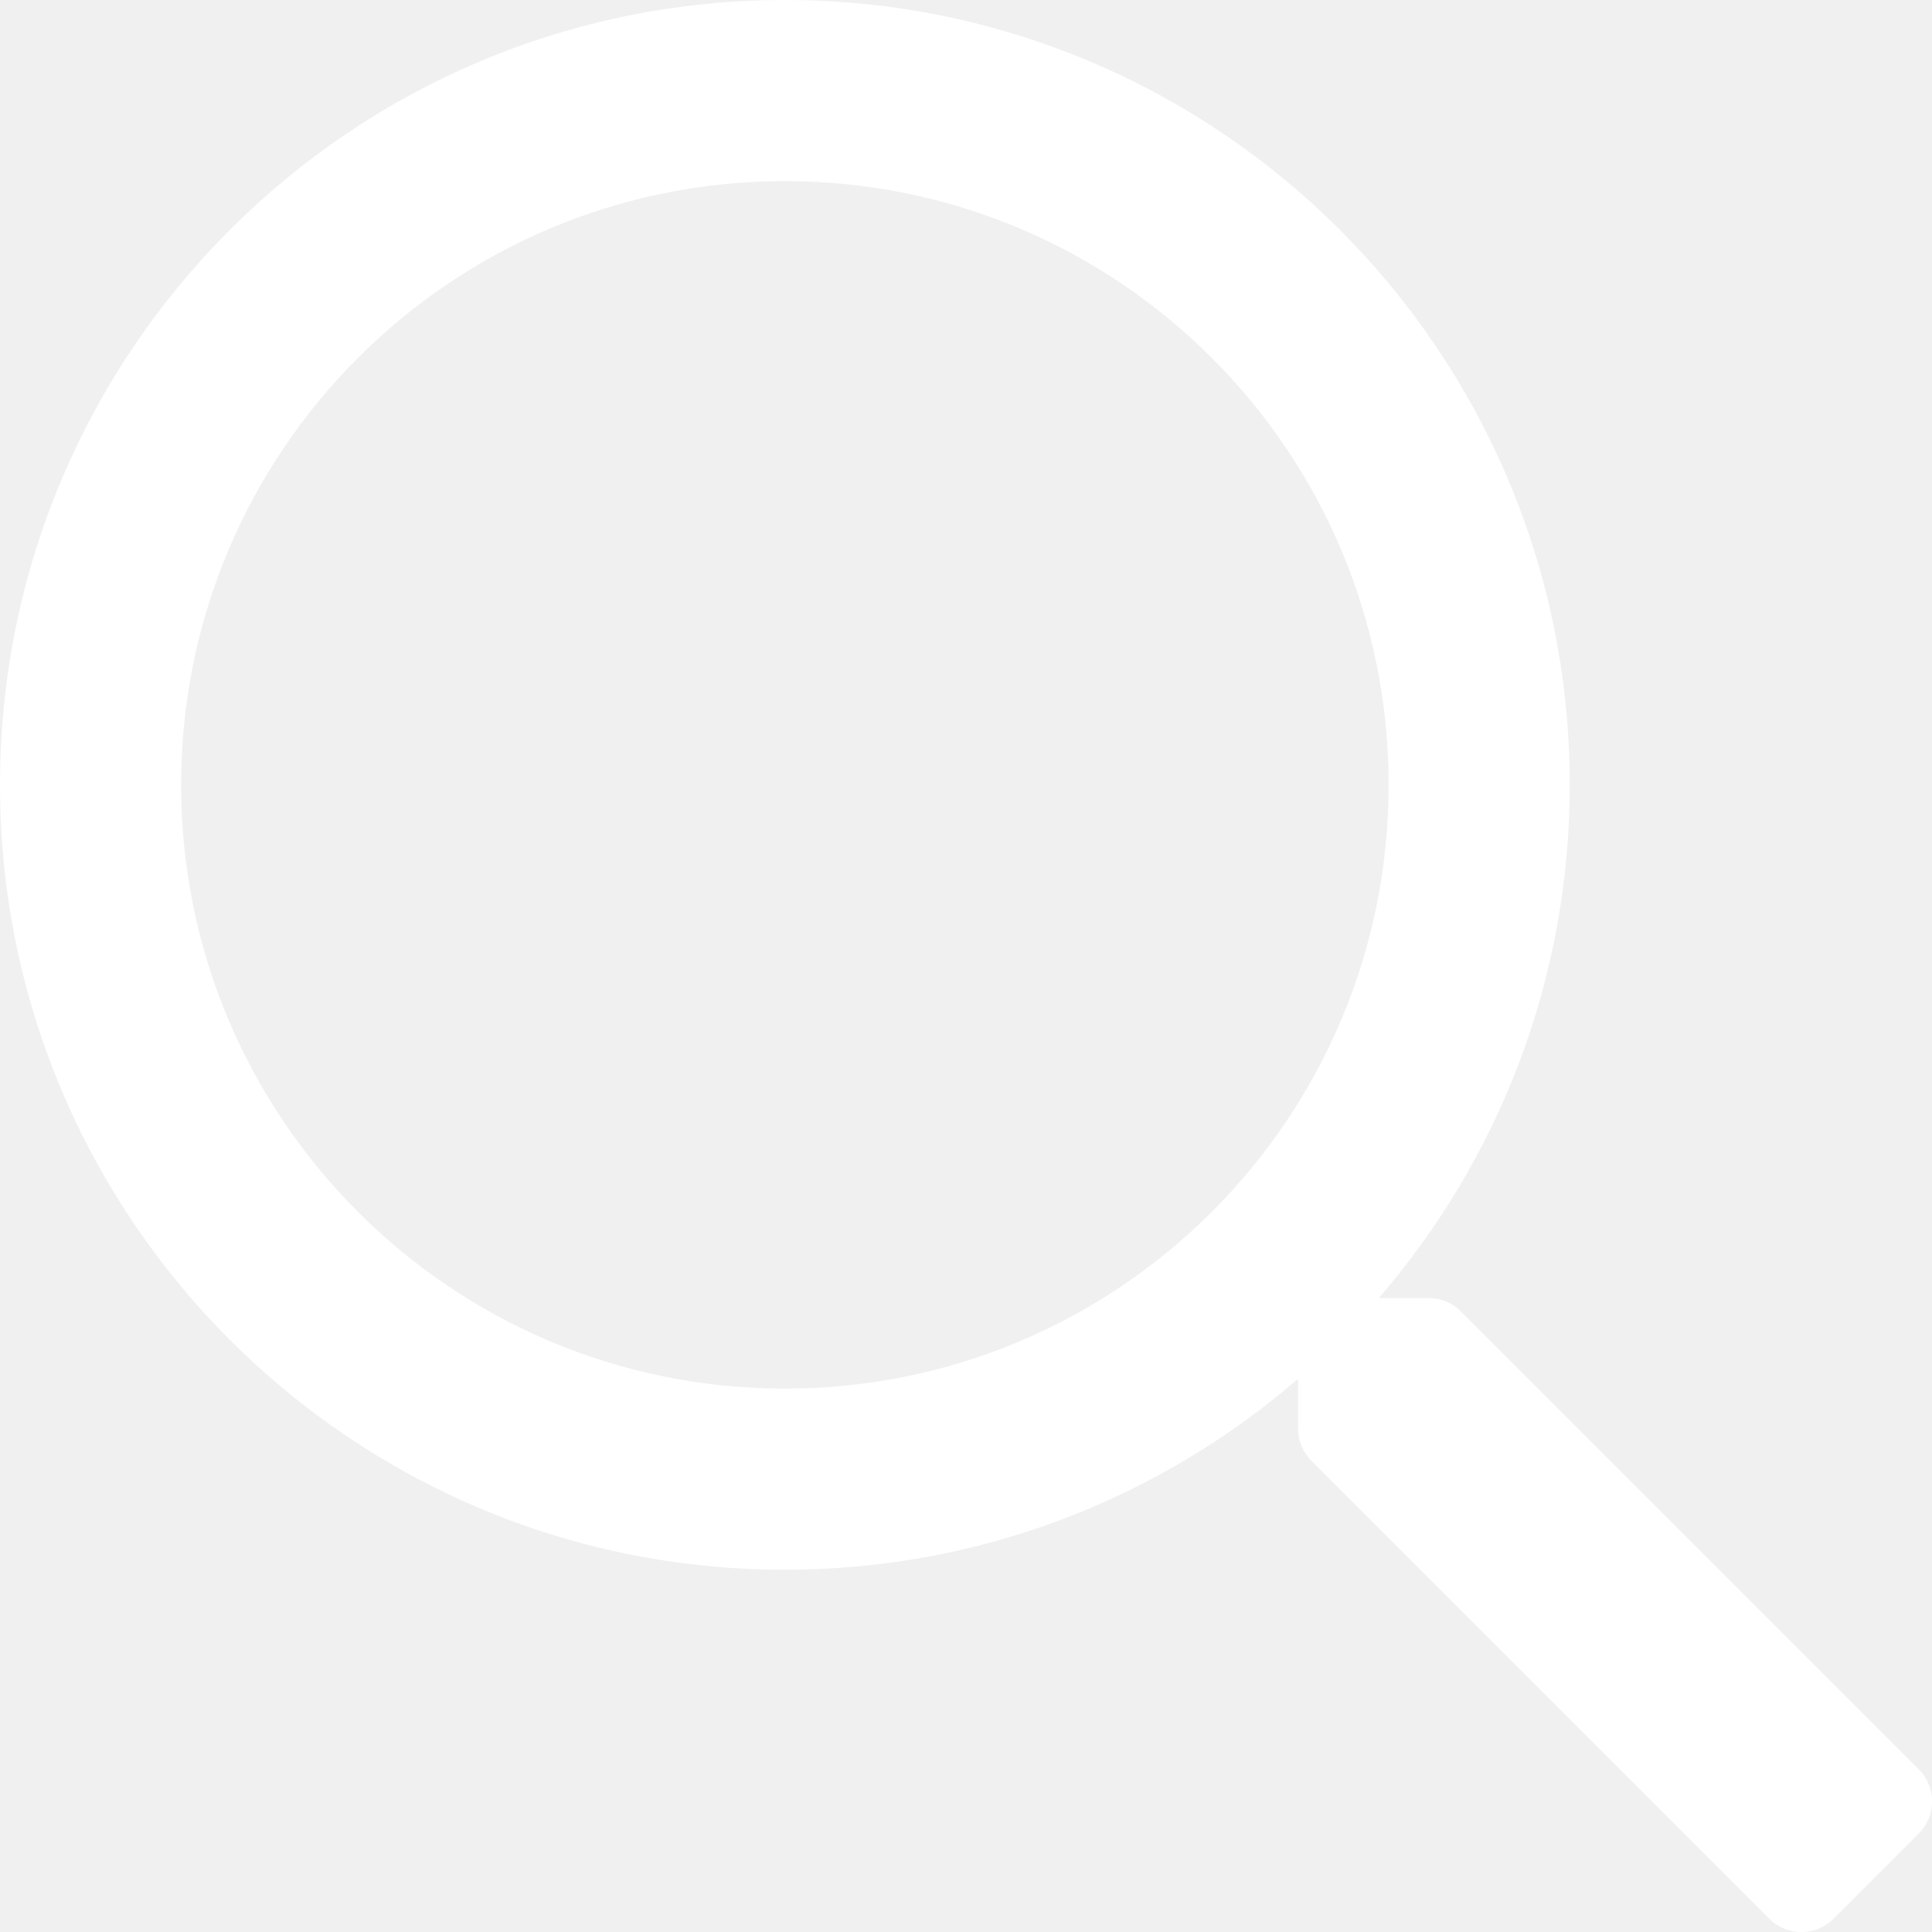
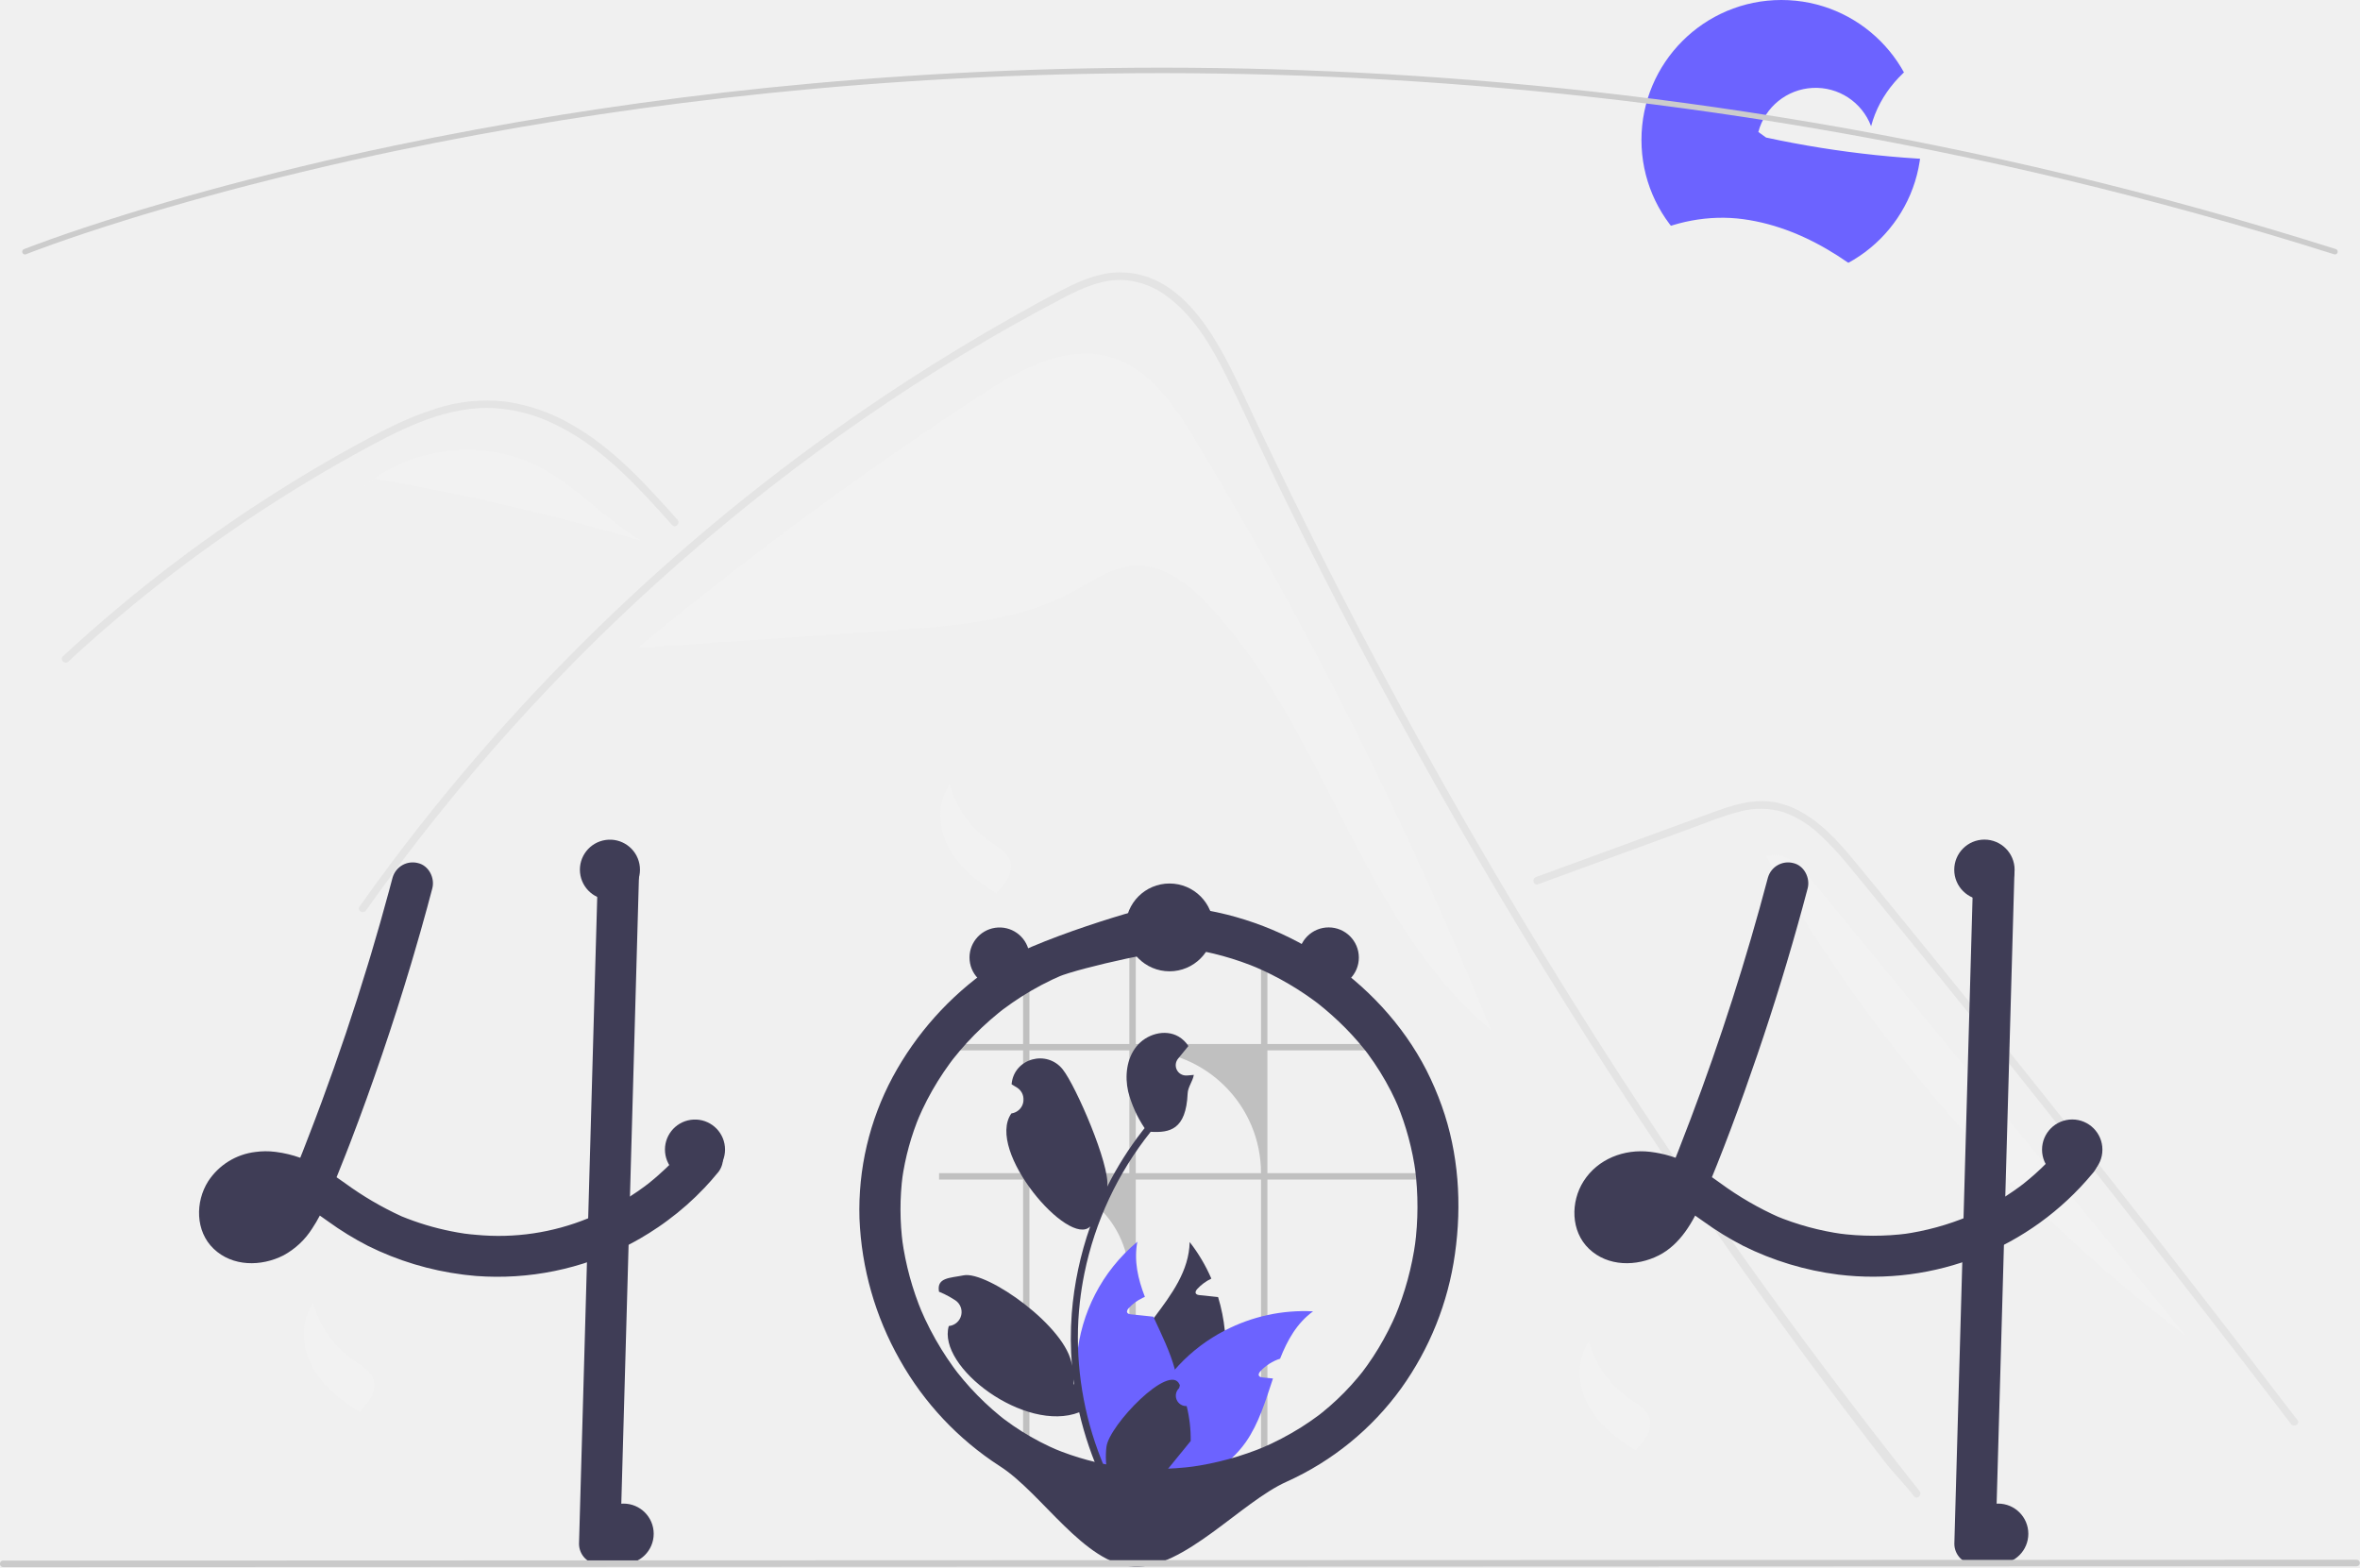
- <svg xmlns="http://www.w3.org/2000/svg" viewBox="0 0 512 512">
-   <path fill="#fff" d="M508.5 468.9L387.1 347.5c-2.3-2.3-5.3-3.5-8.5-3.5h-13.2c31.5-36.5 50.6-84 50.6-136C416 93.1 322.9 0 208 0S0 93.1 0 208s93.1 208 208 208c52 0 99.5-19.1 136-50.6v13.2c0 3.2 1.3 6.2 3.5 8.5l121.4 121.4c4.7 4.7 12.3 4.7 17 0l22.6-22.6c4.7-4.7 4.7-12.3 0-17zM208 368c-88.4 0-160-71.6-160-160S119.6 48 208 48s160 71.6 160 160-71.6 160-160 160z" />
+ <svg xmlns="http://www.w3.org/2000/svg" data-name="Layer 1" width="860.131" height="571.148" viewBox="0 0 860.131 571.148">
+   <path d="M605.67,324.953c-7.669-12.684-16.757-26.228-30.99-30.37-16.482-4.796-33.413,4.732-47.775,14.135a1392.157,1392.157,0,0,0-123.893,91.283l.043.492q46.226-3.188,92.451-6.376c22.265-1.535,45.296-3.283,64.972-13.816,7.467-3.997,14.745-9.336,23.206-9.708,10.512-.462,19.677,6.879,26.88,14.549,42.607,45.371,54.937,114.754,102.738,154.616A1516.995,1516.995,0,0,0,605.67,324.953Z" transform="translate(-169.9343 -164.426)" fill="#f2f2f2" />
+   <path d="M867.571,709.781c-4.712-5.95-6.637-7.343-11.285-13.348q-56.764-73.416-106.708-151.792-33.924-53.23-64.483-108.504-14.549-26.278-28.3-52.969-10.67-20.695-20.865-41.638c-1.944-3.988-3.832-7.994-5.711-12.009-4.428-9.442-8.773-18.93-13.439-28.244-5.317-10.616-11.789-21.745-21.553-28.877a29.405,29.405,0,0,0-15.319-5.895c-7.948-.513-15.282,2.769-22.176,6.353-50.439,26.301-97.659,59.276-140.37,96.798A730.778,730.778,0,0,0,303.322,496.247c-1.008,1.439-3.392.064-2.374-1.384q6.009-8.498,12.257-16.813A734.817,734.817,0,0,1,500.805,303.064q18.248-11.826,37.183-22.542c6.362-3.603,12.752-7.16,19.251-10.497,6.371-3.273,13.137-6.215,20.416-6.325,24.77-.385,37.595,27.667,46.405,46.542q4.153,8.911,8.406,17.766,16.075,33.621,33.387,66.628,10.685,20.379,21.837,40.52,34.707,62.718,73.779,122.897c34.506,53.143,68.737,100.089,108.046,149.785C870.596,709.213,868.662,711.175,867.571,709.781Z" transform="translate(-169.9343 -164.426)" fill="#e4e4e4" />
+   <path d="M414.916,355.804c-1.439-1.604-2.869-3.209-4.318-4.813-11.422-12.633-23.679-25.118-39.364-32.361a57.11,57.11,0,0,0-23.927-5.546c-8.562.028-16.932,2.273-24.843,5.418-3.74,1.494-7.398,3.19-11.001,4.996-4.116,2.072-8.159,4.281-12.183,6.509q-11.331,6.27-22.368,13.091-21.961,13.572-42.546,29.216-10.671,8.113-20.902,16.758-9.516,8.031-18.646,16.492c-1.302,1.201-3.245-.743-1.944-1.943,1.604-1.494,3.227-2.979,4.85-4.446q6.875-6.215,13.971-12.193,12.939-10.918,26.549-20.993,21.163-15.676,43.783-29.225,11.304-6.765,22.918-12.963c2.338-1.247,4.703-2.466,7.096-3.621a113.116,113.116,0,0,1,16.868-6.866,60.006,60.006,0,0,1,25.476-2.503,66.327,66.327,0,0,1,23.505,8.131c15.401,8.608,27.346,21.919,38.97,34.909C418.033,355.171,416.099,357.124,414.916,355.804Z" transform="translate(-169.9343 -164.426)" fill="#e4e4e4" />
+   <path d="M730.477,486.711l36.905-13.498,18.323-6.702c5.968-2.183,11.921-4.667,18.09-6.23a28.539,28.539,0,0,1,16.374.209,37.738,37.738,0,0,1,12.771,7.917,103.64,103.64,0,0,1,10.475,11.186c3.989,4.794,7.92,9.639,11.868,14.467q24.441,29.891,48.563,60.041,24.121,30.15,47.92,60.556,23.857,30.48,47.385,61.216,2.882,3.765,5.76,7.534c1.06,1.388,3.449.02,2.375-1.388Q983.582,650.974,959.549,620.184q-24.092-30.864-48.516-61.466-24.424-30.601-49.179-60.937-6.167-7.558-12.354-15.099c-3.48-4.241-6.92-8.527-10.736-12.474-7.005-7.245-15.758-13.648-26.234-13.822-6.16-.102-12.121,1.852-17.844,3.923-6.17,2.232-12.325,4.506-18.486,6.759l-37.163,13.592-9.291,3.398c-1.649.603-.937,3.262.731,2.652Z" transform="translate(-169.9343 -164.426)" fill="#e4e4e4" />
+   <path d="M366.377,334.526c-18.754-9.639-42.771-7.751-60.005,4.291a855.847,855.847,0,0,1,97.371,22.726C390.46,353.759,380.07,341.563,366.377,334.526Z" transform="translate(-169.9343 -164.426)" fill="#f2f2f2" />
+   <path d="M306.188,338.784l-3.61,2.935c1.221-1.027,2.491-1.99,3.795-2.901C306.311,338.807,306.249,338.795,306.188,338.784Z" transform="translate(-169.9343 -164.426)" fill="#f2f2f2" />
+   <path d="M831.549,486.846c-3.633-4.422-7.56-9.052-12.994-10.848l-5.073.2A575.436,575.436,0,0,0,966.749,651.418Q899.149,569.132,831.549,486.846Z" transform="translate(-169.9343 -164.426)" fill="#f2f2f2" />
+   <path d="M516.084,450.367A37.481,37.481,0,0,0,531.015,471.325c2.82,1.92,6.157,3.762,7.122,7.035a8.379,8.379,0,0,1-.874,6.15,24.884,24.884,0,0,1-3.861,5.041l-.137.512c-6.998-4.147-13.656-9.393-17.522-16.551s-4.406-16.539.341-23.145" transform="translate(-169.9343 -164.426)" fill="#f2f2f2" />
+   <path d="M749.084,653.367A37.481,37.481,0,0,0,764.015,674.325c2.82,1.92,6.157,3.762,7.122,7.035a8.379,8.379,0,0,1-.874,6.15,24.884,24.884,0,0,1-3.861,5.041l-.137.512c-6.998-4.147-13.656-9.393-17.522-16.551s-4.406-16.539.341-23.145" transform="translate(-169.9343 -164.426)" fill="#f2f2f2" />
+   <path d="M284.084,639.367A37.481,37.481,0,0,0,299.015,660.325c2.82,1.92,6.157,3.762,7.122,7.035a8.379,8.379,0,0,1-.874,6.15,24.884,24.884,0,0,1-3.861,5.041l-.137.512c-6.998-4.147-13.656-9.393-17.522-16.551s-4.406-16.539.341-23.145" transform="translate(-169.9343 -164.426)" fill="#f2f2f2" />
+   <circle cx="649.249" cy="51" r="51" fill="#6c63ff" />
+   <path d="M911.219,176.296c-24.717-3.341-52.935,10.019-59.341,34.124a21.597,21.597,0,0,0-41.094,2.109l2.83,2.027a372.275,372.275,0,0,0,160.659-.726C957.079,195.76,935.935,179.637,911.219,176.296Z" transform="translate(-169.9343 -164.426)" fill="#f0f0f0" />
+   <path d="M805.219,244.296c-24.717-3.341-52.935,10.019-59.341,34.124a21.597,21.597,0,0,0-41.094,2.109l2.83,2.027a372.275,372.275,0,0,0,160.659-.726C851.079,263.76,829.935,247.637,805.219,244.296Z" transform="translate(-169.9343 -164.426)" fill="#f0f0f0" />
+   <path d="M1020.946,257.154a.982.982,0,0,1-.302-.047C756.237,173.489,523.199,184.424,374.264,208.321c-20.269,3.251-40.591,7.006-60.404,11.161-5.058,1.06-10.306,2.195-15.597,3.378-6.319,1.407-12.554,2.856-18.532,4.306q-3.873.917-7.595,1.849c-3.758.928-7.572,1.895-11.66,2.957-4.568,1.178-9.209,2.413-13.797,3.672a.442.442,0,0,1-.051.015l0.0.001c-5.183,1.415-10.338,2.871-15.323,4.325-2.698.779-5.304,1.548-7.799,2.307-.279.077-.526.151-.776.228l-.536.163c-.311.095-.617.188-.924.275l-.02.006 0.0.001-.812.252c-.968.293-1.912.579-2.841.864-24.545,7.566-38.038,12.949-38.171,13.002a1,1,0,1,1-.744-1.856c.134-.053,13.693-5.463,38.328-13.058.932-.286,1.879-.572,2.85-.866l.754-.234c.026-.01.052-.018.078-.025.305-.087.61-.18.919-.273l.537-.163c.268-.081.531-.161.801-.235,2.479-.754,5.093-1.524,7.798-2.307,4.987-1.455,10.147-2.911,15.334-4.328.016-.006.033-.01.049-.015v-.001c4.604-1.263,9.263-2.503,13.845-3.685,4.094-1.063,7.915-2.032,11.68-2.962q3.738-.93,7.609-1.853c5.985-1.451,12.233-2.902,18.563-4.312,5.299-1.184,10.556-2.322,15.622-3.383,19.843-4.162,40.198-7.923,60.497-11.179C523.096,182.415,756.467,171.463,1021.246,255.201a1.0 1,0,0,1-.301,1.953Z" transform="translate(-169.9343 -164.426)" fill="#ccc" />
+   <path d="M432.923,584.266a6.729,6.729,0,0,0-1.7-2.67,6.43,6.43,0,0,0-.92-.71c-2.61-1.74-6.51-2.13-8.99,0a5.81,5.81,0,0,0-.69.71q-1.11,1.365-2.28,2.67c-1.28,1.46-2.59,2.87-3.96,4.24-.39.38-.78.77-1.18,1.15-.23.23-.46.45-.69.67-.88.84-1.78,1.65-2.69,2.45-.48.43-.96.85-1.45,1.26-.73.61-1.46,1.22-2.2,1.81-.07.05-.14.1-.21.16-.02.01-.03.03-.05.04-.01,0-.02,0-.03.02a.179.179,0,0,0-.07.05c-.22.15-.37.25-.48.34.04-.02.08-.05.12-.07-.18.14-.37.28-.55.42-1.75,1.29-3.54,2.53-5.37,3.69a99.21,99.21,0,0,1-14.22,7.55c-.33.13-.67.27-1.01.4a85.97,85.97,0,0,1-40.85,6.02q-2.13-.165-4.26-.45c-1.64-.24-3.27-.53-4.89-.86a97.932,97.932,0,0,1-18.02-5.44,118.652,118.652,0,0,1-20.66-12.12c-1-.71-2.01-1.42-3.02-2.11,1.15-2.82,2.28-5.64,3.38-8.48.55-1.37,1.08-2.74,1.6-4.12,4.09-10.63,7.93-21.36,11.61-32.13q5.58-16.365,10.53-32.92.51-1.68.99-3.36,2.595-8.745,4.98-17.53c.15-.57.31-1.13.45-1.7q.69-2.52,1.35-5.04c1-3.79-1.26-8.32-5.24-9.23a7.634,7.634,0,0,0-9.22,5.24c-.43,1.62-.86,3.23-1.3,4.85q-3.165,11.745-6.66,23.41-.51,1.68-1.02,3.36-7.71,25.41-16.93,50.31-1.11,3.015-2.25,6.01c-.37.98-.74,1.96-1.12,2.94-.73,1.93-1.48,3.86-2.23,5.79-.43,1.13-.87,2.26-1.31,3.38-.29.71-.57,1.42-.85,2.12a41.809,41.809,0,0,0-8.81-2.12l-.48-.06a27.397,27.397,0,0,0-7.01.06,23.914,23.914,0,0,0-17.24,10.66c-4.77,7.51-4.71,18.25,1.98,24.63,6.89,6.57,17.32,6.52,25.43,2.41a28.351,28.351,0,0,0,10.52-9.86,50.569,50.569,0,0,0,2.74-4.65c.21.14.42.28.63.43.8.56,1.6,1.13,2.39,1.69a111.738,111.738,0,0,0,14.51,8.91,108.359,108.359,0,0,0,34.62,10.47c.27.03.53.07.8.1,1.33.17,2.67.3,4.01.41a103.782,103.782,0,0,0,55.58-11.36q2.175-1.125,4.31-2.36,3.315-1.92,6.48-4.08c1.15-.78,2.27-1.57,3.38-2.4a101.042,101.042,0,0,0,13.51-11.95q2.355-2.475,4.51-5.11a8.061,8.061,0,0,0,2.2-5.3A7.564,7.564,0,0,0,432.923,584.266Zm-165.59,23.82c.21-.15.42-.31.62-.47C267.893,607.766,267.603,607.936,267.333,608.086Zm3.21-3.23c-.23.26-.44.52-.67.78a23.366,23.366,0,0,1-2.25,2.2c-.11.1-.23.2-.35.29a.01.01,0,0,0-.01.01,3.804,3.804,0,0,0-.42.22q-.645.39-1.32.72a17.005,17.005,0,0,1-2.71.75,16.799,16.799,0,0,1-2.13.02h-.02a14.823,14.823,0,0,1-1.45-.4c-.24-.12-.47-.26-.7-.4-.09-.08-.17-.16-.22-.21a2.44,2.44,0,0,1-.27-.29.01.01,0,0,0-.01-.01c-.11-.2-.23-.4-.34-.6a.031.031,0,0,1-.01-.02c-.08-.25-.15-.51-.21-.77a12.511,12.511,0,0,1,.01-1.37,13.467,13.467,0,0,1,.54-1.88,11.068,11.068,0,0,1,.69-1.26c.02-.04.12-.2.23-.38.01-.01.01-.01.01-.02.15-.17.3-.35.46-.51.27-.3.56-.56.85-.83a18.022,18.022,0,0,1,1.75-1.01,19.481,19.481,0,0,1,2.93-.79,24.989,24.989,0,0,1,4.41.04,30.301,30.301,0,0,1,4.1,1.01,36.945,36.945,0,0,1-2.77,4.54C270.623,604.746,270.583,604.806,270.543,604.856Zm-11.12-3.29a2.18,2.18,0,0,1-.31.39A1.409,1.409,0,0,1,259.423,601.566Z" transform="translate(-169.9343 -164.426)" fill="#3f3d56" />
+   <path d="M402.863,482.136q-.135,4.71-.27,9.42-.285,10.455-.59,20.92-.315,11.775-.66,23.54-.165,6.075-.34,12.15-.465,16.365-.92,32.72c-.03,1.13-.07,2.25-.1,3.38q-.225,8.115-.45,16.23-.255,8.805-.5,17.61-.18,6.6-.37,13.21-1.35,47.895-2.7,95.79a7.648,7.648,0,0,1-7.5,7.5,7.561,7.561,0,0,1-7.5-7.5q.75-26.94,1.52-53.88.675-24.36,1.37-48.72.225-8.025.45-16.06.345-12.09.68-24.18c.03-1.13.07-2.25.1-3.38.02-.99.05-1.97.08-2.96q.66-23.475,1.32-46.96.27-9.24.52-18.49.3-10.545.6-21.08c.09-3.09.17-6.17.26-9.26a7.648,7.648,0,0,1,7.5-7.5A7.561,7.561,0,0,1,402.863,482.136Z" transform="translate(-169.9343 -164.426)" fill="#3f3d56" />
+   <path d="M814.291,484.217a893.238,893.238,0,0,1-28.161,87.941c-3.007,7.946-6.083,15.877-9.371,23.712l.756-1.792a54.583,54.583,0,0,1-5.59,10.612q-.229.321-.467.636,1.166-1.49.443-.589c-.254.301-.505.602-.768.895a23.664,23.664,0,0,1-2.249,2.203q-.301.258-.612.504l.938-.729c-.109.257-.873.597-1.111.743a18.254,18.254,0,0,1-2.405,1.219l1.792-.756a19.086,19.086,0,0,1-4.231,1.161l1.994-.268a17.021,17.021,0,0,1-4.298.046l1.994.268a14.002,14.002,0,0,1-3.405-.917l1.792.756a12.012,12.012,0,0,1-1.679-.896c-.271-.177-1.105-.809-.015.025,1.133.866.146.074-.088-.156-.194-.192-.37-.4-.56-.595-.882-.905.996,1.557.397.499a18.182,18.182,0,0,1-.878-1.637l.756,1.792a11.925,11.925,0,0,1-.728-2.651l.268,1.994a13.651,13.651,0,0,1-.003-3.405l-.268,1.994a15.964,15.964,0,0,1,.995-3.68l-.756,1.792a16.729,16.729,0,0,1,1.178-2.298,6.729,6.729,0,0,1,.729-1.071c.049.016-1.269,1.513-.569.757.183-.198.354-.406.539-.602.296-.314.614-.601.926-.898,1.045-.994-1.462.966-.257.179a19.049,19.049,0,0,1,2.749-1.499l-1.792.756a20.311,20.311,0,0,1,4.995-1.34l-1.994.268a25.628,25.628,0,0,1,6.461.076l-1.994-.268a33.211,33.211,0,0,1,7.892,2.22l-1.792-.756c5.39,2.314,10.163,5.749,14.928,9.118a111.95,111.95,0,0,0,14.506,8.906,108.388,108.388,0,0,0,34.622,10.474,103.933,103.933,0,0,0,92.586-36.752,8.078,8.078,0,0,0,2.197-5.303,7.632,7.632,0,0,0-2.197-5.303c-2.752-2.526-7.949-3.239-10.607,0a95.636,95.636,0,0,1-8.107,8.727q-2.017,1.914-4.142,3.71-1.214,1.026-2.461,2.011c-.393.311-1.619,1.138.263-.197-.431.306-.845.64-1.271.955a99.269,99.269,0,0,1-20.332,11.565l1.792-.756a96.836,96.836,0,0,1-24.171,6.622l1.994-.268a97.643,97.643,0,0,1-25.754-.038l1.994.268a99.8,99.8,0,0,1-24.857-6.77l1.792.756a116.025,116.025,0,0,1-21.736-12.591,86.877,86.877,0,0,0-11.113-6.994,42.824,42.824,0,0,0-14.438-4.389c-9.439-1.111-19.057,2.566-24.246,10.72-4.776,7.505-4.714,18.244,1.974,24.625,6.888,6.572,17.318,6.517,25.436,2.406,7.817-3.959,12.513-12.185,15.815-19.942,7.431-17.455,14.01-35.314,20.14-53.263q9.097-26.637,16.499-53.813.917-3.366,1.807-6.739c1.001-3.789-1.261-8.32-5.238-9.226a7.633,7.633,0,0,0-9.226,5.238Z" transform="translate(-169.9343 -164.426)" fill="#3f3d56" />
+   <path d="M889.124,482.136l-2.7,95.793-2.685,95.294-1.518,53.884a7.565,7.565,0,0,0,7.5,7.5,7.649,7.649,0,0,0,7.5-7.5l2.7-95.793,2.685-95.294,1.518-53.884a7.565,7.565,0,0,0-7.5-7.5,7.649,7.649,0,0,0-7.5,7.5Z" transform="translate(-169.9343 -164.426)" fill="#3f3d56" />
+   <path d="M629.526,700.361h2.329V594.319h54.329v-2.323H631.855V547.252H673.81q-.923-1.173-1.899-2.317H631.855V515.382c-.77-.328-1.547-.645-2.329-.944V544.935h-45.652V507.07c-.782.036-1.553.09-2.329.155v37.71h-36.42V516.684c-.782.346-1.553.711-2.317,1.093V544.935h-30.616v2.317h30.616v44.744h-30.616v2.323h30.616V700.361h2.317V594.319a36.413,36.413,0,0,1,36.42,36.42v69.622h2.329V594.319h45.652Zm-84.401-108.365V547.252h36.42v44.744Zm38.749,0V547.252h.914a44.741,44.741,0,0,1,44.738,44.744Z" transform="translate(-169.9343 -164.426)" opacity="0.2" />
+   <path d="M615.303,668.566a63.059,63.059,0,0,1-20.05,33.7c-.74.64-1.48,1.26-2.25,1.87q-2.805.255-5.57.52c-1.53.14-3.04.29-4.54.43l-.27.03-.19-1.64-.76-6.64a37.623,37.623,0,0,1-3.3-32.44c2.64-7.12,7.42-13.41,12.12-19.65,6.49-8.62,12.8-17.14,13.03-27.65a60.544,60.544,0,0,1,7.9,13.33,16.432,16.432,0,0,0-5.12,3.77c-.41.45-.82,1.08-.54,1.62.24.46.84.57,1.36.63,1.25.13,2.51.26,3.76.39,1,.11,2,.21,3,.32a63.99,63.99,0,0,1,2.45,12.18A61.189,61.189,0,0,1,615.303,668.566Z" transform="translate(-169.9343 -164.426)" fill="#3f3d56" />
+   <path d="M648.503,642.356c-5.9,4.29-9.35,10.46-12.03,17.26a16.628,16.628,0,0,0-7.17,4.58c-.41.45-.82,1.08-.54,1.62.24.46.84.57,1.36.63,1.25.13,2.51.26,3.76.39-2.68,8.04-5.14,16.36-9.88,23.15a36.989,36.989,0,0,1-12.03,10.91,38.492,38.492,0,0,1-4.02,1.99q-7.62.585-14.95,1.25-2.805.255-5.57.52c-1.53.14-3.04.29-4.54.43q-.015-.825,0-1.65a63.304,63.304,0,0,1,15.25-39.86c.45-.52.91-1.03,1.38-1.54a61.792,61.792,0,0,1,16.81-12.7A62.654,62.654,0,0,1,648.503,642.356Z" transform="translate(-169.9343 -164.426)" fill="#6c63ff" />
+   <path d="M589.163,699.526l-1.15,3.4-.58,1.73c-1.53.14-3.04.29-4.54.43l-.27.03c-1.66.17-3.31.34-4.96.51-.43-.5-.86-1.01-1.28-1.53a62.03,62.03,0,0,1,8.07-87.11c-1.32,6.91.22,13.53,2.75,20.1-.27.11-.53.22-.78.34a16.432,16.432,0,0,0-5.12,3.77c-.41.45-.82,1.08-.54,1.62.24.46.84.57,1.36.63,1.25.13,2.51.26,3.76.39,1,.11,2,.21,3,.32q.705.075,1.41.15c.07.15.13.29.2.44,2.85,6.18,5.92,12.39,7.65,18.83a43.666,43.666,0,0,1,1.02,4.91A37.604,37.604,0,0,1,589.163,699.526Z" transform="translate(-169.9343 -164.426)" fill="#6c63ff" />
+   <path d="M689.821,554.487c-8.609-16.792-21.946-30.921-37.632-41.304a114.237,114.237,0,0,0-52.563-18.38q-3.69-.335-7.399-.393c-2.921-.044-46.866,12.632-61.587,22.982a114.295,114.295,0,0,0-35.333,39.527,102.5,102.5,0,0,0-12.126,51.633,113.564,113.564,0,0,0,14.703,51.476,110.475,110.475,0,0,0,36.444,38.746C549.667,708.561,565.074,734.51,583.183,735.426c18.246.923,39.054-23.555,55.695-30.987a104.425,104.425,0,0,0,41.726-34.005,110.25,110.25,0,0,0,19.599-48.948c2.574-18.083,1.374-36.733-4.801-54.016a111.86,111.86,0,0,0-5.58-12.983c-1.78-3.505-6.996-4.796-10.261-2.691a7.68,7.68,0,0,0-2.691,10.261q1.568,3.088,2.915,6.278l-.756-1.792a101.151,101.151,0,0,1,6.876,25.538l-.268-1.994a109.229,109.229,0,0,1-.066,28.683l.268-1.994a109.734,109.734,0,0,1-7.555,27.674l.756-1.792a104.212,104.212,0,0,1-6.672,13.098q-1.923,3.186-4.081,6.222c-.632.888-1.283,1.761-1.939,2.631-.856,1.136,1.167-1.483.282-.369-.151.19-.3.38-.452.569q-.681.852-1.382,1.688a93.613,93.613,0,0,1-10.176,10.384q-1.366,1.192-2.778,2.331c-.469.378-.932.773-1.421,1.125.019-.013,1.58-1.199.656-.511-.29.216-.579.436-.87.652q-2.91,2.156-5.974,4.092a103.485,103.485,0,0,1-14.756,7.713l1.792-.756a109.215,109.215,0,0,1-27.597,7.552l1.994-.268a108.154,108.154,0,0,1-28.589.051l1.994.268a99.835,99.835,0,0,1-25.095-6.784l1.792.756a93.643,93.643,0,0,1-13.416-6.991q-3.174-2-6.184-4.247c-.286-.214-.57-.43-.855-.645-.915-.691.658.51.67.518a19.169,19.169,0,0,1-1.535-1.225q-1.454-1.184-2.861-2.422a101.989,101.989,0,0,1-10.493-10.709q-1.213-1.434-2.374-2.911c-.335-.426-.947-1.29.404.529-.178-.239-.362-.474-.542-.712q-.647-.858-1.276-1.728-2.203-3.048-4.188-6.246a109.29,109.29,0,0,1-7.805-15.108l.756,1.792a106.588,106.588,0,0,1-7.34-26.837l.268,1.994a97.866,97.866,0,0,1-.048-25.636l-.268,1.994A94.673,94.673,0,0,1,505.276,570.55l-.756,1.792a101.557,101.557,0,0,1,7.195-13.856q2.066-3.323,4.378-6.485.525-.718,1.062-1.428c.324-.428,1.215-1.493-.305.388.149-.184.293-.374.439-.56q1.269-1.608,2.6-3.165A107.402,107.402,0,0,1,530.772,536.215q1.474-1.292,2.995-2.529.691-.562,1.391-1.113c.187-.147.376-.291.562-.439-1.997,1.59-.555.433-.102.093q3.134-2.348,6.435-4.461a103.644,103.644,0,0,1,15.387-8.108l-1.792.756c7.76-3.258,42.141-10.949,48.394-10.11l-1.994-.268A106.225,106.225,0,0,1,628.768,517.419l-1.792-.756a110.313,110.313,0,0,1,12.6,6.329q3.043,1.784,5.967,3.763,1.384.937,2.738,1.915.677.489,1.346.989c.248.185.494.373.741.558,1.039.779-1.431-1.128-.342-.267a110.843,110.843,0,0,1,10.368,9.253q2.401,2.445,4.637,5.045,1.147,1.334,2.246,2.708c.364.455,1.605,2.101.084.085.372.493.747.982,1.114,1.479a97.977,97.977,0,0,1,8.392,13.538c1.793,3.498,6.987,4.802,10.261,2.691A7.677,7.677,0,0,0,689.821,554.487Z" transform="translate(-169.9343 -164.426)" fill="#3f3d56" />
+   <path d="M602.431,676.882a3.78,3.78,0,0,1-2.739-6.551c.095-.379.164-.651.259-1.03q-.051-.124-.103-.247c-3.48-8.298-25.685,14.833-26.645,22.632a30.029,30.029,0,0,0,.527,10.328A120.392,120.392,0,0,1,562.778,652.01a116.202,116.202,0,0,1,.721-12.963q.597-5.293,1.657-10.511a121.787,121.787,0,0,1,24.151-51.616c6.874.384,12.898-.663,13.48-13.985.103-2.37,1.861-4.422,2.248-6.756-.656.086-1.323.14-1.979.183-.204.011-.42.021-.624.032l-.077.003a3.745,3.745,0,0,1-3.076-6.101q.425-.523.851-1.046c.43-.538.871-1.065,1.302-1.603a1.865,1.865,0,0,0,.14-.161c.495-.613.99-1.216,1.485-1.829a10.829,10.829,0,0,0-3.55-3.432c-4.959-2.905-11.801-.893-15.384,3.593-3.593,4.486-4.271,10.779-3.023,16.384a43.398,43.398,0,0,0,6.003,13.383c-.269.344-.549.678-.818,1.022a122.574,122.574,0,0,0-12.794,20.268c1.016-7.939-11.412-36.608-16.218-42.681-5.773-7.294-17.611-4.111-18.628,5.136q-.015.134-.029.268,1.071.604,2.096,1.282a5.127,5.127,0,0,1-2.067,9.33l-.105.016c-9.556,13.644,21.077,49.155,28.745,41.181a125.11,125.11,0,0,0-6.734,31.693,118.664,118.664,0,0,0,.086,19.16l-.032-.226C558.902,648.154,529.674,627.514,521.139,629.233c-4.917.99-9.76.765-9.013,5.725q.018.119.036.237a34.442,34.442,0,0,1,3.862,1.861q1.071.604,2.096,1.282a5.127,5.127,0,0,1-2.067,9.33l-.105.016c-.075.011-.14.022-.215.032-4.35,14.966,27.907,39.12,47.518,31.435h.011a125.075,125.075,0,0,0,8.402,24.528H601.679c.108-.334.204-.678.301-1.011a34.102,34.102,0,0,1-8.305-.495c2.227-2.733,4.454-5.487,6.681-8.219a1.861,1.861,0,0,0,.14-.161c1.13-1.398,2.27-2.786,3.399-4.185l.001-.002a49.952,49.952,0,0,0-1.464-12.725Zm-34.371-67.613.016-.021-.016.043Zm-6.648,59.932-.258-.581c.011-.42.011-.839,0-1.269,0-.118-.021-.237-.021-.355.097.742.183,1.485.29,2.227Z" transform="translate(-169.9343 -164.426)" fill="#3f3d56" />
+   <circle cx="95.249" cy="439" r="11" fill="#3f3d56" />
+   <circle cx="227.249" cy="559" r="11" fill="#3f3d56" />
+   <circle cx="728.249" cy="559" r="11" fill="#3f3d56" />
+   <circle cx="755.249" cy="419" r="11" fill="#3f3d56" />
+   <circle cx="723.249" cy="317" r="11" fill="#3f3d56" />
+   <path d="M434.183,583.426a10.949,10.949,0,1,1-.21-2.16A10.992,10.992,0,0,1,434.183,583.426Z" transform="translate(-169.9343 -164.426)" fill="#3f3d56" />
+   <circle cx="484.249" cy="349" r="11" fill="#3f3d56" />
+   <path d="M545.183,513.426a10.949,10.949,0,1,1-.21-2.16A10.992,10.992,0,0,1,545.183,513.426Z" transform="translate(-169.9343 -164.426)" fill="#3f3d56" />
+   <path d="M403.183,481.426a10.949,10.949,0,1,1-.21-2.16A10.992,10.992,0,0,1,403.183,481.426Z" transform="translate(-169.9343 -164.426)" fill="#3f3d56" />
+   <circle cx="599.249" cy="443" r="11" fill="#3f3d56" />
+   <circle cx="426.249" cy="338" r="16" fill="#3f3d56" />
+   <path d="M1028.875,735.267l-857.75.307a1.191,1.191,0,1,1,0-2.381l857.75-.307a1.191,1.191,0,0,1,0,2.381Z" transform="translate(-169.9343 -164.426)" fill="#cacaca" />
</svg>
